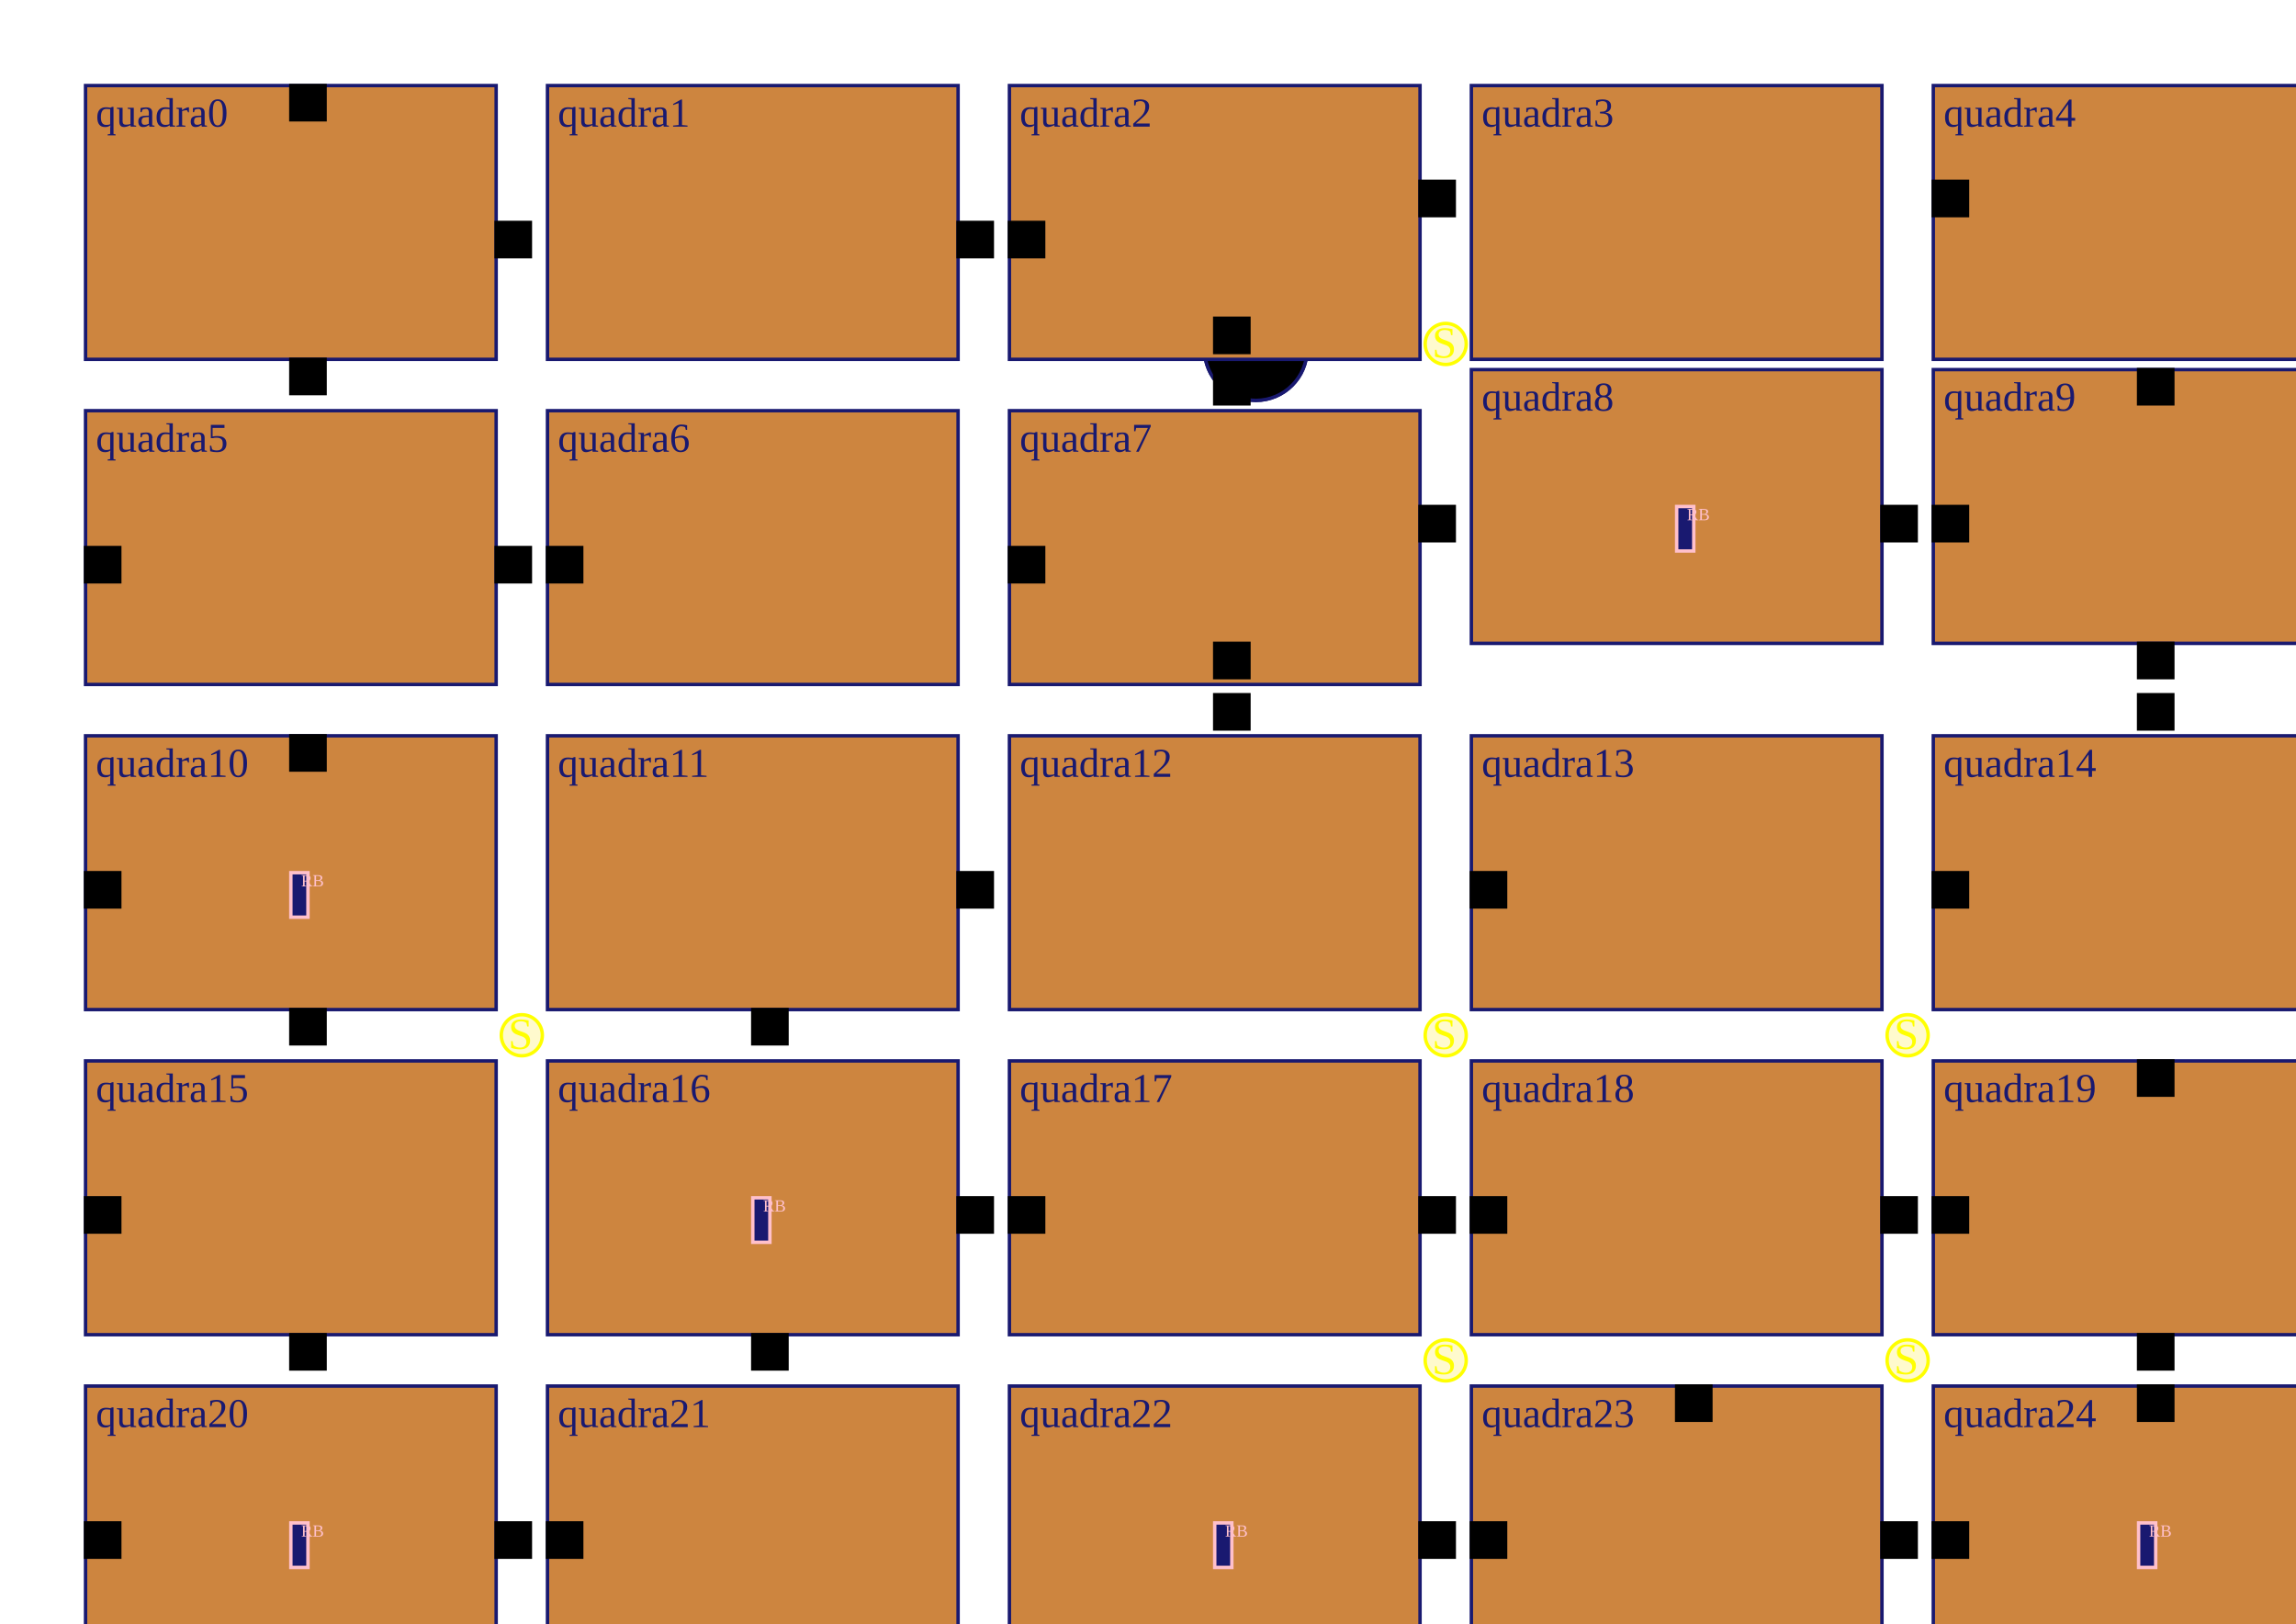
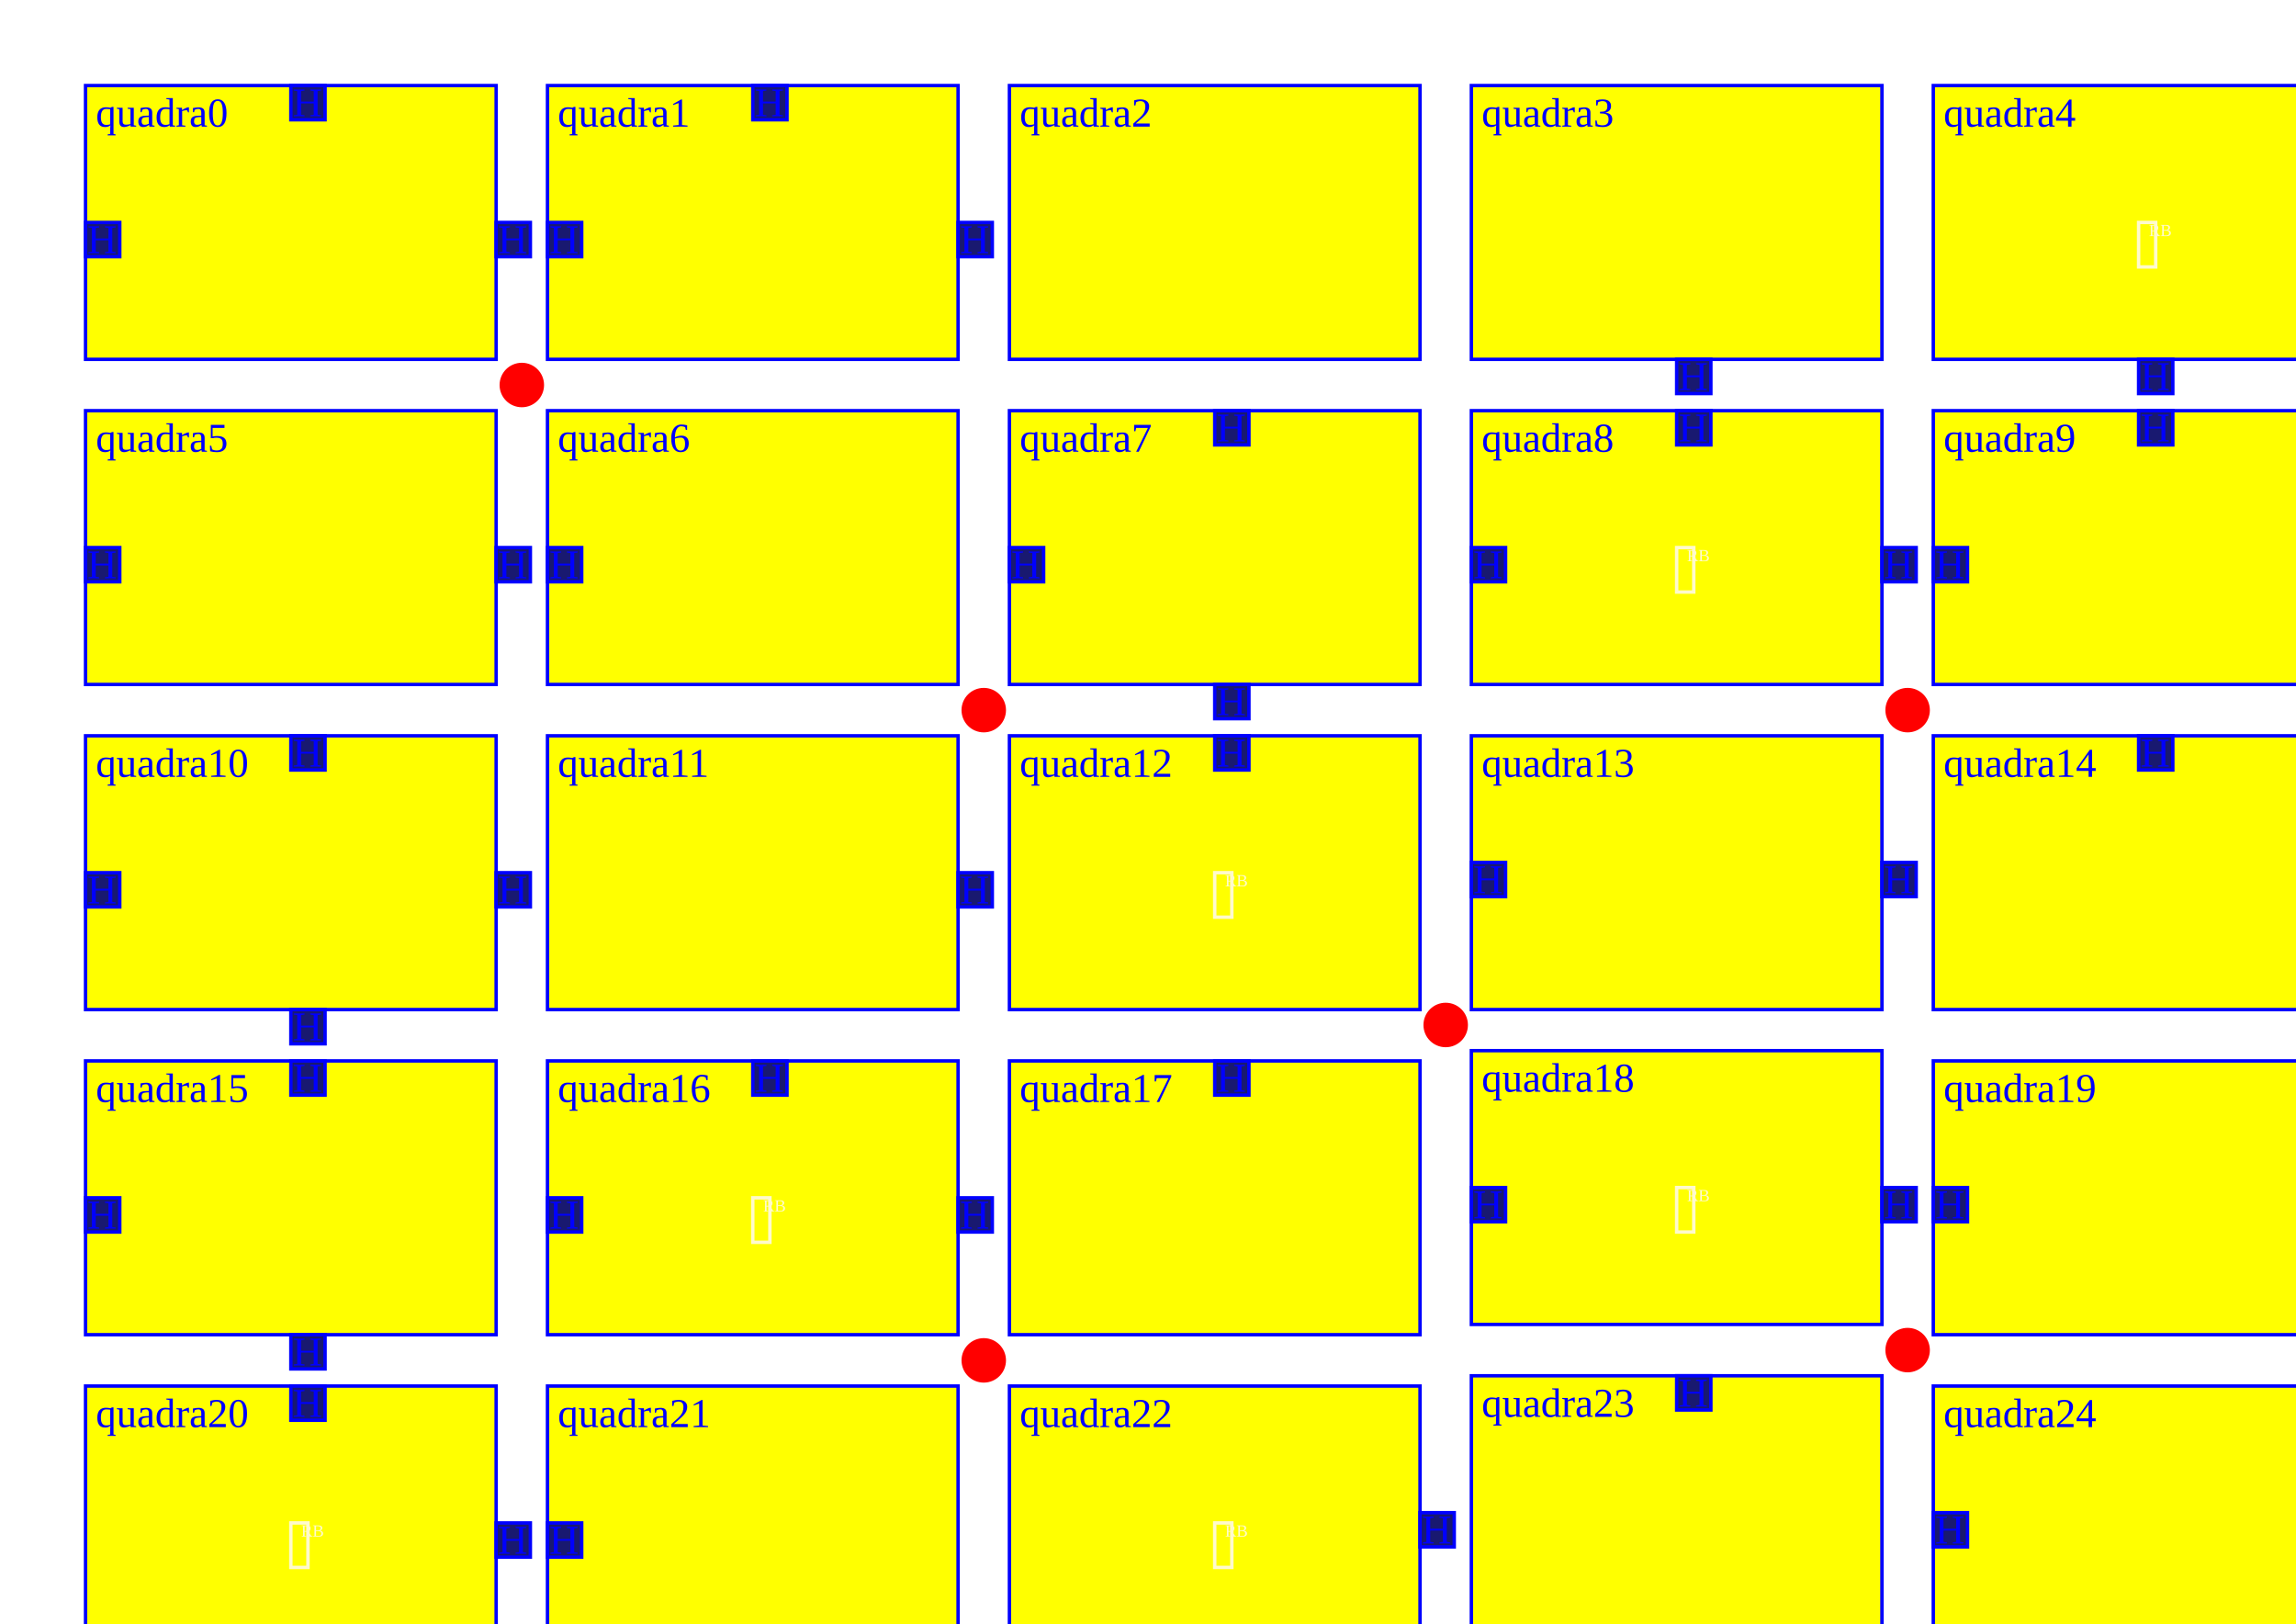
<svg>
-   <circle cx="367" cy="102" r="15" fill="black" stroke="midnightblue" stroke-width="1" />
-   <rect x="507" y="256" width="30" height="30" fill="black" stroke="midnightblue" stroke-width="1" />
-   <circle cx="367" cy="102" r="15" fill="black" stroke="midnightblue" stroke-width="1" />
-   <rect x="507" y="256" width="30" height="30" fill="black" stroke="midnightblue" stroke-width="1" />
-   <rect x="25" y="25" width="120" height="80" fill="peru" stroke="midnightblue" stroke-width="1" />
-   <text x="28" y="37" font-size="12" fill="midnightblue"> quadra0 </text>
-   <rect x="160" y="25" width="120" height="80" fill="peru" stroke="midnightblue" stroke-width="1" />
-   <text x="163" y="37" font-size="12" fill="midnightblue"> quadra1 </text>
-   <rect x="295" y="25" width="120" height="80" fill="peru" stroke="midnightblue" stroke-width="1" />
-   <text x="298" y="37" font-size="12" fill="midnightblue"> quadra2 </text>
-   <rect x="430" y="25" width="120" height="80" fill="peru" stroke="midnightblue" stroke-width="1" />
-   <text x="433" y="37" font-size="12" fill="midnightblue"> quadra3 </text>
-   <rect x="565" y="25" width="120" height="80" fill="peru" stroke="midnightblue" stroke-width="1" />
-   <text x="568" y="37" font-size="12" fill="midnightblue"> quadra4 </text>
-   <rect x="25" y="120" width="120" height="80" fill="peru" stroke="midnightblue" stroke-width="1" />
-   <text x="28" y="132" font-size="12" fill="midnightblue"> quadra5 </text>
-   <rect x="160" y="120" width="120" height="80" fill="peru" stroke="midnightblue" stroke-width="1" />
-   <text x="163" y="132" font-size="12" fill="midnightblue"> quadra6 </text>
-   <rect x="295" y="120" width="120" height="80" fill="peru" stroke="midnightblue" stroke-width="1" />
-   <text x="298" y="132" font-size="12" fill="midnightblue"> quadra7 </text>
-   <rect x="430" y="108" width="120" height="80" fill="peru" stroke="midnightblue" stroke-width="1" />
-   <text x="433" y="120" font-size="12" fill="midnightblue"> quadra8 </text>
-   <rect x="565" y="108" width="120" height="80" fill="peru" stroke="midnightblue" stroke-width="1" />
-   <text x="568" y="120" font-size="12" fill="midnightblue"> quadra9 </text>
-   <rect x="25" y="215" width="120" height="80" fill="peru" stroke="midnightblue" stroke-width="1" />
-   <text x="28" y="227" font-size="12" fill="midnightblue"> quadra10 </text>
-   <rect x="160" y="215" width="120" height="80" fill="peru" stroke="midnightblue" stroke-width="1" />
-   <text x="163" y="227" font-size="12" fill="midnightblue"> quadra11 </text>
-   <rect x="295" y="215" width="120" height="80" fill="peru" stroke="midnightblue" stroke-width="1" />
-   <text x="298" y="227" font-size="12" fill="midnightblue"> quadra12 </text>
-   <rect x="430" y="215" width="120" height="80" fill="peru" stroke="midnightblue" stroke-width="1" />
-   <text x="433" y="227" font-size="12" fill="midnightblue"> quadra13 </text>
-   <rect x="565" y="215" width="120" height="80" fill="peru" stroke="midnightblue" stroke-width="1" />
-   <text x="568" y="227" font-size="12" fill="midnightblue"> quadra14 </text>
-   <rect x="25" y="310" width="120" height="80" fill="peru" stroke="midnightblue" stroke-width="1" />
-   <text x="28" y="322" font-size="12" fill="midnightblue"> quadra15 </text>
-   <rect x="160" y="310" width="120" height="80" fill="peru" stroke="midnightblue" stroke-width="1" />
-   <text x="163" y="322" font-size="12" fill="midnightblue"> quadra16 </text>
-   <rect x="295" y="310" width="120" height="80" fill="peru" stroke="midnightblue" stroke-width="1" />
-   <text x="298" y="322" font-size="12" fill="midnightblue"> quadra17 </text>
-   <rect x="430" y="310" width="120" height="80" fill="peru" stroke="midnightblue" stroke-width="1" />
-   <text x="433" y="322" font-size="12" fill="midnightblue"> quadra18 </text>
-   <rect x="565" y="310" width="120" height="80" fill="peru" stroke="midnightblue" stroke-width="1" />
-   <text x="568" y="322" font-size="12" fill="midnightblue"> quadra19 </text>
-   <rect x="25" y="405" width="120" height="80" fill="peru" stroke="midnightblue" stroke-width="1" />
-   <text x="28" y="417" font-size="12" fill="midnightblue"> quadra20 </text>
-   <rect x="160" y="405" width="120" height="80" fill="peru" stroke="midnightblue" stroke-width="1" />
-   <text x="163" y="417" font-size="12" fill="midnightblue"> quadra21 </text>
-   <rect x="295" y="405" width="120" height="80" fill="peru" stroke="midnightblue" stroke-width="1" />
-   <text x="298" y="417" font-size="12" fill="midnightblue"> quadra22 </text>
-   <rect x="430" y="405" width="120" height="80" fill="peru" stroke="midnightblue" stroke-width="1" />
-   <text x="433" y="417" font-size="12" fill="midnightblue"> quadra23 </text>
-   <rect x="565" y="405" width="120" height="80" fill="peru" stroke="midnightblue" stroke-width="1" />
-   <text x="568" y="417" font-size="12" fill="midnightblue"> quadra24 </text>
-   <rect x="85" y="25" width="10" height="10" fill="black" stroke="black" stroke-width="1" />
-   <text x="85.5" y="34" font-size="12" fill="black"> H </text>
-   <rect x="145" y="65" width="10" height="10" fill="black" stroke="black" stroke-width="1" />
-   <text x="145.5" y="74" font-size="12" fill="black"> H </text>
-   <rect x="85" y="105" width="10" height="10" fill="black" stroke="black" stroke-width="1" />
-   <text x="85.5" y="114" font-size="12" fill="black"> H </text>
-   <rect x="280" y="65" width="10" height="10" fill="black" stroke="black" stroke-width="1" />
-   <text x="280.5" y="74" font-size="12" fill="black"> H </text>
-   <rect x="415" y="53" width="10" height="10" fill="black" stroke="black" stroke-width="1" />
-   <text x="415.5" y="62" font-size="12" fill="black"> H </text>
-   <rect x="355" y="93" width="10" height="10" fill="black" stroke="black" stroke-width="1" />
-   <text x="355.5" y="102" font-size="12" fill="black"> H </text>
-   <rect x="295" y="65" width="10" height="10" fill="black" stroke="black" stroke-width="1" />
-   <text x="295.5" y="74" font-size="12" fill="black"> H </text>
-   <rect x="685" y="53" width="10" height="10" fill="black" stroke="black" stroke-width="1" />
-   <text x="685.5" y="62" font-size="12" fill="black"> H </text>
-   <rect x="565" y="53" width="10" height="10" fill="black" stroke="black" stroke-width="1" />
-   <text x="565.5" y="62" font-size="12" fill="black"> H </text>
-   <rect x="145" y="160" width="10" height="10" fill="black" stroke="black" stroke-width="1" />
-   <text x="145.5" y="169" font-size="12" fill="black"> H </text>
-   <rect x="25" y="160" width="10" height="10" fill="black" stroke="black" stroke-width="1" />
-   <text x="25.5" y="169" font-size="12" fill="black"> H </text>
-   <rect x="160" y="160" width="10" height="10" fill="black" stroke="black" stroke-width="1" />
-   <text x="160.5" y="169" font-size="12" fill="black"> H </text>
-   <rect x="355" y="108" width="10" height="10" fill="black" stroke="black" stroke-width="1" />
-   <text x="355.5" y="117" font-size="12" fill="black"> H </text>
-   <rect x="415" y="148" width="10" height="10" fill="black" stroke="black" stroke-width="1" />
-   <text x="415.5" y="157" font-size="12" fill="black"> H </text>
-   <rect x="355" y="188" width="10" height="10" fill="black" stroke="black" stroke-width="1" />
-   <text x="355.5" y="197" font-size="12" fill="black"> H </text>
-   <rect x="295" y="160" width="10" height="10" fill="black" stroke="black" stroke-width="1" />
-   <text x="295.5" y="169" font-size="12" fill="black"> H </text>
-   <rect x="550" y="148" width="10" height="10" fill="black" stroke="black" stroke-width="1" />
-   <text x="550.5" y="157" font-size="12" fill="black"> H </text>
-   <rect x="625" y="108" width="10" height="10" fill="black" stroke="black" stroke-width="1" />
-   <text x="625.5" y="117" font-size="12" fill="black"> H </text>
-   <rect x="625" y="188" width="10" height="10" fill="black" stroke="black" stroke-width="1" />
-   <text x="625.5" y="197" font-size="12" fill="black"> H </text>
-   <rect x="565" y="148" width="10" height="10" fill="black" stroke="black" stroke-width="1" />
-   <text x="565.5" y="157" font-size="12" fill="black"> H </text>
-   <rect x="85" y="215" width="10" height="10" fill="black" stroke="black" stroke-width="1" />
-   <text x="85.5" y="224" font-size="12" fill="black"> H </text>
-   <rect x="85" y="295" width="10" height="10" fill="black" stroke="black" stroke-width="1" />
-   <text x="85.5" y="304" font-size="12" fill="black"> H </text>
-   <rect x="25" y="255" width="10" height="10" fill="black" stroke="black" stroke-width="1" />
-   <text x="25.5" y="264" font-size="12" fill="black"> H </text>
-   <rect x="280" y="255" width="10" height="10" fill="black" stroke="black" stroke-width="1" />
-   <text x="280.5" y="264" font-size="12" fill="black"> H </text>
-   <rect x="220" y="295" width="10" height="10" fill="black" stroke="black" stroke-width="1" />
-   <text x="220.5" y="304" font-size="12" fill="black"> H </text>
-   <rect x="355" y="203" width="10" height="10" fill="black" stroke="black" stroke-width="1" />
-   <text x="355.5" y="212" font-size="12" fill="black"> H </text>
-   <rect x="430" y="255" width="10" height="10" fill="black" stroke="black" stroke-width="1" />
-   <text x="430.5" y="264" font-size="12" fill="black"> H </text>
-   <rect x="625" y="203" width="10" height="10" fill="black" stroke="black" stroke-width="1" />
-   <text x="625.5" y="212" font-size="12" fill="black"> H </text>
-   <rect x="685" y="255" width="10" height="10" fill="black" stroke="black" stroke-width="1" />
-   <text x="685.5" y="264" font-size="12" fill="black"> H </text>
-   <rect x="565" y="255" width="10" height="10" fill="black" stroke="black" stroke-width="1" />
-   <text x="565.5" y="264" font-size="12" fill="black"> H </text>
-   <rect x="85" y="390" width="10" height="10" fill="black" stroke="black" stroke-width="1" />
-   <text x="85.5" y="399" font-size="12" fill="black"> H </text>
-   <rect x="25" y="350" width="10" height="10" fill="black" stroke="black" stroke-width="1" />
-   <text x="25.5" y="359" font-size="12" fill="black"> H </text>
-   <rect x="280" y="350" width="10" height="10" fill="black" stroke="black" stroke-width="1" />
-   <text x="280.5" y="359" font-size="12" fill="black"> H </text>
-   <rect x="220" y="390" width="10" height="10" fill="black" stroke="black" stroke-width="1" />
-   <text x="220.5" y="399" font-size="12" fill="black"> H </text>
-   <rect x="415" y="350" width="10" height="10" fill="black" stroke="black" stroke-width="1" />
-   <text x="415.5" y="359" font-size="12" fill="black"> H </text>
-   <rect x="295" y="350" width="10" height="10" fill="black" stroke="black" stroke-width="1" />
-   <text x="295.5" y="359" font-size="12" fill="black"> H </text>
-   <rect x="550" y="350" width="10" height="10" fill="black" stroke="black" stroke-width="1" />
-   <text x="550.5" y="359" font-size="12" fill="black"> H </text>
-   <rect x="430" y="350" width="10" height="10" fill="black" stroke="black" stroke-width="1" />
-   <text x="430.5" y="359" font-size="12" fill="black"> H </text>
-   <rect x="625" y="310" width="10" height="10" fill="black" stroke="black" stroke-width="1" />
-   <text x="625.5" y="319" font-size="12" fill="black"> H </text>
-   <rect x="625" y="390" width="10" height="10" fill="black" stroke="black" stroke-width="1" />
-   <text x="625.5" y="399" font-size="12" fill="black"> H </text>
-   <rect x="565" y="350" width="10" height="10" fill="black" stroke="black" stroke-width="1" />
-   <text x="565.5" y="359" font-size="12" fill="black"> H </text>
-   <rect x="145" y="445" width="10" height="10" fill="black" stroke="black" stroke-width="1" />
-   <text x="145.5" y="454" font-size="12" fill="black"> H </text>
-   <rect x="85" y="485" width="10" height="10" fill="black" stroke="black" stroke-width="1" />
-   <text x="85.5" y="494" font-size="12" fill="black"> H </text>
-   <rect x="25" y="445" width="10" height="10" fill="black" stroke="black" stroke-width="1" />
-   <text x="25.5" y="454" font-size="12" fill="black"> H </text>
-   <rect x="220" y="485" width="10" height="10" fill="black" stroke="black" stroke-width="1" />
-   <text x="220.5" y="494" font-size="12" fill="black"> H </text>
-   <rect x="160" y="445" width="10" height="10" fill="black" stroke="black" stroke-width="1" />
-   <text x="160.5" y="454" font-size="12" fill="black"> H </text>
-   <rect x="415" y="445" width="10" height="10" fill="black" stroke="black" stroke-width="1" />
-   <text x="415.5" y="454" font-size="12" fill="black"> H </text>
-   <rect x="490" y="405" width="10" height="10" fill="black" stroke="black" stroke-width="1" />
-   <text x="490.5" y="414" font-size="12" fill="black"> H </text>
-   <rect x="550" y="445" width="10" height="10" fill="black" stroke="black" stroke-width="1" />
-   <text x="550.5" y="454" font-size="12" fill="black"> H </text>
-   <rect x="490" y="485" width="10" height="10" fill="black" stroke="black" stroke-width="1" />
-   <text x="490.5" y="494" font-size="12" fill="black"> H </text>
-   <rect x="430" y="445" width="10" height="10" fill="black" stroke="black" stroke-width="1" />
-   <text x="430.5" y="454" font-size="12" fill="black"> H </text>
-   <rect x="625" y="405" width="10" height="10" fill="black" stroke="black" stroke-width="1" />
-   <text x="625.5" y="414" font-size="12" fill="black"> H </text>
-   <rect x="625" y="485" width="10" height="10" fill="black" stroke="black" stroke-width="1" />
-   <text x="625.5" y="494" font-size="12" fill="black"> H </text>
-   <rect x="565" y="445" width="10" height="10" fill="black" stroke="black" stroke-width="1" />
-   <text x="565.5" y="454" font-size="12" fill="black"> H </text>
-   <circle cx="422.5" cy="100.5" r="6" fill="lemonchiffon" stroke="yellow" stroke-width="1" />
-   <text x="418.5" y="104.5" font-size="13" fill="yellow"> S </text>
-   <circle cx="152.5" cy="302.5" r="6" fill="lemonchiffon" stroke="yellow" stroke-width="1" />
-   <text x="148.5" y="306.5" font-size="13" fill="yellow"> S </text>
-   <circle cx="422.5" cy="302.5" r="6" fill="lemonchiffon" stroke="yellow" stroke-width="1" />
-   <text x="418.5" y="306.5" font-size="13" fill="yellow"> S </text>
-   <circle cx="557.5" cy="302.5" r="6" fill="lemonchiffon" stroke="yellow" stroke-width="1" />
-   <text x="553.5" y="306.5" font-size="13" fill="yellow"> S </text>
-   <circle cx="422.5" cy="397.5" r="6" fill="lemonchiffon" stroke="yellow" stroke-width="1" />
-   <text x="418.5" y="401.5" font-size="13" fill="yellow"> S </text>
-   <circle cx="557.5" cy="397.5" r="6" fill="lemonchiffon" stroke="yellow" stroke-width="1" />
-   <text x="553.5" y="401.5" font-size="13" fill="yellow"> S </text>
-   <circle cx="152.5" cy="492.5" r="6" fill="lemonchiffon" stroke="yellow" stroke-width="1" />
-   <text x="148.5" y="496.5" font-size="13" fill="yellow"> S </text>
-   <rect x="490" y="148" width="5" height="13" fill="midnightblue" stroke="pink" stroke-width="1" />
-   <text x="493" y="152" font-size="5" fill="pink"> RB </text>
-   <rect x="85" y="255" width="5" height="13" fill="midnightblue" stroke="pink" stroke-width="1" />
-   <text x="88" y="259" font-size="5" fill="pink"> RB </text>
-   <rect x="220" y="350" width="5" height="13" fill="midnightblue" stroke="pink" stroke-width="1" />
-   <text x="223" y="354" font-size="5" fill="pink"> RB </text>
-   <rect x="85" y="445" width="5" height="13" fill="midnightblue" stroke="pink" stroke-width="1" />
-   <text x="88" y="449" font-size="5" fill="pink"> RB </text>
-   <rect x="355" y="445" width="5" height="13" fill="midnightblue" stroke="pink" stroke-width="1" />
-   <text x="358" y="449" font-size="5" fill="pink"> RB </text>
-   <rect x="625" y="445" width="5" height="13" fill="midnightblue" stroke="pink" stroke-width="1" />
-   <text x="628" y="449" font-size="5" fill="pink"> RB </text>
+   <circle cx="600" cy="369" r="15" fill="black" stroke="midnightblue" stroke-width="1" />
+   <rect x="439" y="351" width="30" height="30" fill="black" stroke="midnightblue" stroke-width="1" />
+   <circle cx="600" cy="369" r="15" fill="black" stroke="midnightblue" stroke-width="1" />
+   <rect x="439" y="351" width="30" height="30" fill="black" stroke="midnightblue" stroke-width="1" />
+   <rect x="25" y="25" width="120" height="80" fill="yellow" stroke="blue" stroke-width="1" />
+   <text x="28" y="37" font-size="12" fill="blue"> quadra0 </text>
+   <rect x="160" y="25" width="120" height="80" fill="yellow" stroke="blue" stroke-width="1" />
+   <text x="163" y="37" font-size="12" fill="blue"> quadra1 </text>
+   <rect x="295" y="25" width="120" height="80" fill="yellow" stroke="blue" stroke-width="1" />
+   <text x="298" y="37" font-size="12" fill="blue"> quadra2 </text>
+   <rect x="430" y="25" width="120" height="80" fill="yellow" stroke="blue" stroke-width="1" />
+   <text x="433" y="37" font-size="12" fill="blue"> quadra3 </text>
+   <rect x="565" y="25" width="120" height="80" fill="yellow" stroke="blue" stroke-width="1" />
+   <text x="568" y="37" font-size="12" fill="blue"> quadra4 </text>
+   <rect x="25" y="120" width="120" height="80" fill="yellow" stroke="blue" stroke-width="1" />
+   <text x="28" y="132" font-size="12" fill="blue"> quadra5 </text>
+   <rect x="160" y="120" width="120" height="80" fill="yellow" stroke="blue" stroke-width="1" />
+   <text x="163" y="132" font-size="12" fill="blue"> quadra6 </text>
+   <rect x="295" y="120" width="120" height="80" fill="yellow" stroke="blue" stroke-width="1" />
+   <text x="298" y="132" font-size="12" fill="blue"> quadra7 </text>
+   <rect x="430" y="120" width="120" height="80" fill="yellow" stroke="blue" stroke-width="1" />
+   <text x="433" y="132" font-size="12" fill="blue"> quadra8 </text>
+   <rect x="565" y="120" width="120" height="80" fill="yellow" stroke="blue" stroke-width="1" />
+   <text x="568" y="132" font-size="12" fill="blue"> quadra9 </text>
+   <rect x="25" y="215" width="120" height="80" fill="yellow" stroke="blue" stroke-width="1" />
+   <text x="28" y="227" font-size="12" fill="blue"> quadra10 </text>
+   <rect x="160" y="215" width="120" height="80" fill="yellow" stroke="blue" stroke-width="1" />
+   <text x="163" y="227" font-size="12" fill="blue"> quadra11 </text>
+   <rect x="295" y="215" width="120" height="80" fill="yellow" stroke="blue" stroke-width="1" />
+   <text x="298" y="227" font-size="12" fill="blue"> quadra12 </text>
+   <rect x="430" y="215" width="120" height="80" fill="yellow" stroke="blue" stroke-width="1" />
+   <text x="433" y="227" font-size="12" fill="blue"> quadra13 </text>
+   <rect x="565" y="215" width="120" height="80" fill="yellow" stroke="blue" stroke-width="1" />
+   <text x="568" y="227" font-size="12" fill="blue"> quadra14 </text>
+   <rect x="25" y="310" width="120" height="80" fill="yellow" stroke="blue" stroke-width="1" />
+   <text x="28" y="322" font-size="12" fill="blue"> quadra15 </text>
+   <rect x="160" y="310" width="120" height="80" fill="yellow" stroke="blue" stroke-width="1" />
+   <text x="163" y="322" font-size="12" fill="blue"> quadra16 </text>
+   <rect x="295" y="310" width="120" height="80" fill="yellow" stroke="blue" stroke-width="1" />
+   <text x="298" y="322" font-size="12" fill="blue"> quadra17 </text>
+   <rect x="430" y="307" width="120" height="80" fill="yellow" stroke="blue" stroke-width="1" />
+   <text x="433" y="319" font-size="12" fill="blue"> quadra18 </text>
+   <rect x="565" y="310" width="120" height="80" fill="yellow" stroke="blue" stroke-width="1" />
+   <text x="568" y="322" font-size="12" fill="blue"> quadra19 </text>
+   <rect x="25" y="405" width="120" height="80" fill="yellow" stroke="blue" stroke-width="1" />
+   <text x="28" y="417" font-size="12" fill="blue"> quadra20 </text>
+   <rect x="160" y="405" width="120" height="80" fill="yellow" stroke="blue" stroke-width="1" />
+   <text x="163" y="417" font-size="12" fill="blue"> quadra21 </text>
+   <rect x="295" y="405" width="120" height="80" fill="yellow" stroke="blue" stroke-width="1" />
+   <text x="298" y="417" font-size="12" fill="blue"> quadra22 </text>
+   <rect x="430" y="402" width="120" height="80" fill="yellow" stroke="blue" stroke-width="1" />
+   <text x="433" y="414" font-size="12" fill="blue"> quadra23 </text>
+   <rect x="565" y="405" width="120" height="80" fill="yellow" stroke="blue" stroke-width="1" />
+   <text x="568" y="417" font-size="12" fill="blue"> quadra24 </text>
+   <rect x="85" y="25" width="10" height="10" fill="midnightblue" stroke="blue" stroke-width="1" />
+   <text x="85.5" y="34" font-size="12" fill="blue"> H </text>
+   <rect x="145" y="65" width="10" height="10" fill="midnightblue" stroke="blue" stroke-width="1" />
+   <text x="145.5" y="74" font-size="12" fill="blue"> H </text>
+   <rect x="25" y="65" width="10" height="10" fill="midnightblue" stroke="blue" stroke-width="1" />
+   <text x="25.5" y="74" font-size="12" fill="blue"> H </text>
+   <rect x="220" y="25" width="10" height="10" fill="midnightblue" stroke="blue" stroke-width="1" />
+   <text x="220.5" y="34" font-size="12" fill="blue"> H </text>
+   <rect x="280" y="65" width="10" height="10" fill="midnightblue" stroke="blue" stroke-width="1" />
+   <text x="280.5" y="74" font-size="12" fill="blue"> H </text>
+   <rect x="160" y="65" width="10" height="10" fill="midnightblue" stroke="blue" stroke-width="1" />
+   <text x="160.5" y="74" font-size="12" fill="blue"> H </text>
+   <rect x="490" y="105" width="10" height="10" fill="midnightblue" stroke="blue" stroke-width="1" />
+   <text x="490.5" y="114" font-size="12" fill="blue"> H </text>
+   <rect x="625" y="105" width="10" height="10" fill="midnightblue" stroke="blue" stroke-width="1" />
+   <text x="625.5" y="114" font-size="12" fill="blue"> H </text>
+   <rect x="145" y="160" width="10" height="10" fill="midnightblue" stroke="blue" stroke-width="1" />
+   <text x="145.5" y="169" font-size="12" fill="blue"> H </text>
+   <rect x="25" y="160" width="10" height="10" fill="midnightblue" stroke="blue" stroke-width="1" />
+   <text x="25.5" y="169" font-size="12" fill="blue"> H </text>
+   <rect x="160" y="160" width="10" height="10" fill="midnightblue" stroke="blue" stroke-width="1" />
+   <text x="160.5" y="169" font-size="12" fill="blue"> H </text>
+   <rect x="355" y="120" width="10" height="10" fill="midnightblue" stroke="blue" stroke-width="1" />
+   <text x="355.5" y="129" font-size="12" fill="blue"> H </text>
+   <rect x="355" y="200" width="10" height="10" fill="midnightblue" stroke="blue" stroke-width="1" />
+   <text x="355.5" y="209" font-size="12" fill="blue"> H </text>
+   <rect x="295" y="160" width="10" height="10" fill="midnightblue" stroke="blue" stroke-width="1" />
+   <text x="295.5" y="169" font-size="12" fill="blue"> H </text>
+   <rect x="490" y="120" width="10" height="10" fill="midnightblue" stroke="blue" stroke-width="1" />
+   <text x="490.5" y="129" font-size="12" fill="blue"> H </text>
+   <rect x="550" y="160" width="10" height="10" fill="midnightblue" stroke="blue" stroke-width="1" />
+   <text x="550.5" y="169" font-size="12" fill="blue"> H </text>
+   <rect x="430" y="160" width="10" height="10" fill="midnightblue" stroke="blue" stroke-width="1" />
+   <text x="430.5" y="169" font-size="12" fill="blue"> H </text>
+   <rect x="625" y="120" width="10" height="10" fill="midnightblue" stroke="blue" stroke-width="1" />
+   <text x="625.5" y="129" font-size="12" fill="blue"> H </text>
+   <rect x="565" y="160" width="10" height="10" fill="midnightblue" stroke="blue" stroke-width="1" />
+   <text x="565.5" y="169" font-size="12" fill="blue"> H </text>
+   <rect x="85" y="215" width="10" height="10" fill="midnightblue" stroke="blue" stroke-width="1" />
+   <text x="85.5" y="224" font-size="12" fill="blue"> H </text>
+   <rect x="145" y="255" width="10" height="10" fill="midnightblue" stroke="blue" stroke-width="1" />
+   <text x="145.5" y="264" font-size="12" fill="blue"> H </text>
+   <rect x="85" y="295" width="10" height="10" fill="midnightblue" stroke="blue" stroke-width="1" />
+   <text x="85.5" y="304" font-size="12" fill="blue"> H </text>
+   <rect x="25" y="255" width="10" height="10" fill="midnightblue" stroke="blue" stroke-width="1" />
+   <text x="25.5" y="264" font-size="12" fill="blue"> H </text>
+   <rect x="280" y="255" width="10" height="10" fill="midnightblue" stroke="blue" stroke-width="1" />
+   <text x="280.5" y="264" font-size="12" fill="blue"> H </text>
+   <rect x="355" y="215" width="10" height="10" fill="midnightblue" stroke="blue" stroke-width="1" />
+   <text x="355.5" y="224" font-size="12" fill="blue"> H </text>
+   <rect x="550" y="252" width="10" height="10" fill="midnightblue" stroke="blue" stroke-width="1" />
+   <text x="550.5" y="261" font-size="12" fill="blue"> H </text>
+   <rect x="430" y="252" width="10" height="10" fill="midnightblue" stroke="blue" stroke-width="1" />
+   <text x="430.5" y="261" font-size="12" fill="blue"> H </text>
+   <rect x="625" y="215" width="10" height="10" fill="midnightblue" stroke="blue" stroke-width="1" />
+   <text x="625.5" y="224" font-size="12" fill="blue"> H </text>
+   <rect x="685" y="255" width="10" height="10" fill="midnightblue" stroke="blue" stroke-width="1" />
+   <text x="685.5" y="264" font-size="12" fill="blue"> H </text>
+   <rect x="85" y="310" width="10" height="10" fill="midnightblue" stroke="blue" stroke-width="1" />
+   <text x="85.5" y="319" font-size="12" fill="blue"> H </text>
+   <rect x="85" y="390" width="10" height="10" fill="midnightblue" stroke="blue" stroke-width="1" />
+   <text x="85.5" y="399" font-size="12" fill="blue"> H </text>
+   <rect x="25" y="350" width="10" height="10" fill="midnightblue" stroke="blue" stroke-width="1" />
+   <text x="25.5" y="359" font-size="12" fill="blue"> H </text>
+   <rect x="220" y="310" width="10" height="10" fill="midnightblue" stroke="blue" stroke-width="1" />
+   <text x="220.5" y="319" font-size="12" fill="blue"> H </text>
+   <rect x="280" y="350" width="10" height="10" fill="midnightblue" stroke="blue" stroke-width="1" />
+   <text x="280.5" y="359" font-size="12" fill="blue"> H </text>
+   <rect x="160" y="350" width="10" height="10" fill="midnightblue" stroke="blue" stroke-width="1" />
+   <text x="160.5" y="359" font-size="12" fill="blue"> H </text>
+   <rect x="355" y="310" width="10" height="10" fill="midnightblue" stroke="blue" stroke-width="1" />
+   <text x="355.5" y="319" font-size="12" fill="blue"> H </text>
+   <rect x="550" y="347" width="10" height="10" fill="midnightblue" stroke="blue" stroke-width="1" />
+   <text x="550.5" y="356" font-size="12" fill="blue"> H </text>
+   <rect x="430" y="347" width="10" height="10" fill="midnightblue" stroke="blue" stroke-width="1" />
+   <text x="430.5" y="356" font-size="12" fill="blue"> H </text>
+   <rect x="685" y="350" width="10" height="10" fill="midnightblue" stroke="blue" stroke-width="1" />
+   <text x="685.5" y="359" font-size="12" fill="blue"> H </text>
+   <rect x="565" y="347" width="10" height="10" fill="midnightblue" stroke="blue" stroke-width="1" />
+   <text x="565.5" y="356" font-size="12" fill="blue"> H </text>
+   <rect x="85" y="405" width="10" height="10" fill="midnightblue" stroke="blue" stroke-width="1" />
+   <text x="85.5" y="414" font-size="12" fill="blue"> H </text>
+   <rect x="145" y="445" width="10" height="10" fill="midnightblue" stroke="blue" stroke-width="1" />
+   <text x="145.5" y="454" font-size="12" fill="blue"> H </text>
+   <rect x="85" y="485" width="10" height="10" fill="midnightblue" stroke="blue" stroke-width="1" />
+   <text x="85.5" y="494" font-size="12" fill="blue"> H </text>
+   <rect x="220" y="485" width="10" height="10" fill="midnightblue" stroke="blue" stroke-width="1" />
+   <text x="220.5" y="494" font-size="12" fill="blue"> H </text>
+   <rect x="160" y="445" width="10" height="10" fill="midnightblue" stroke="blue" stroke-width="1" />
+   <text x="160.5" y="454" font-size="12" fill="blue"> H </text>
+   <rect x="415" y="442" width="10" height="10" fill="midnightblue" stroke="blue" stroke-width="1" />
+   <text x="415.5" y="451" font-size="12" fill="blue"> H </text>
+   <rect x="490" y="402" width="10" height="10" fill="midnightblue" stroke="blue" stroke-width="1" />
+   <text x="490.5" y="411" font-size="12" fill="blue"> H </text>
+   <rect x="625" y="482" width="10" height="10" fill="midnightblue" stroke="blue" stroke-width="1" />
+   <text x="625.5" y="491" font-size="12" fill="blue"> H </text>
+   <rect x="565" y="442" width="10" height="10" fill="midnightblue" stroke="blue" stroke-width="1" />
+   <text x="565.5" y="451" font-size="12" fill="blue"> H </text>
+   <circle cx="152.5" cy="112.5" r="6" fill="red" stroke="red" stroke-width="1" />
+   <text x="148.5" y="116.5" font-size="13" fill="red"> S </text>
+   <circle cx="287.5" cy="207.5" r="6" fill="red" stroke="red" stroke-width="1" />
+   <text x="283.5" y="211.5" font-size="13" fill="red"> S </text>
+   <circle cx="557.5" cy="207.5" r="6" fill="red" stroke="red" stroke-width="1" />
+   <text x="553.5" y="211.5" font-size="13" fill="red"> S </text>
+   <circle cx="422.5" cy="299.5" r="6" fill="red" stroke="red" stroke-width="1" />
+   <text x="418.5" y="303.5" font-size="13" fill="red"> S </text>
+   <circle cx="287.5" cy="397.5" r="6" fill="red" stroke="red" stroke-width="1" />
+   <text x="283.5" y="401.5" font-size="13" fill="red"> S </text>
+   <circle cx="557.5" cy="394.5" r="6" fill="red" stroke="red" stroke-width="1" />
+   <text x="553.5" y="398.5" font-size="13" fill="red"> S </text>
+   <circle cx="152.5" cy="492.5" r="6" fill="red" stroke="red" stroke-width="1" />
+   <text x="148.5" y="496.5" font-size="13" fill="red"> S </text>
+   <rect x="625" y="65" width="5" height="13" fill="yellow" stroke="lemonchiffon" stroke-width="1" />
+   <text x="628" y="69" font-size="5" fill="lemonchiffon"> RB </text>
+   <rect x="490" y="160" width="5" height="13" fill="yellow" stroke="lemonchiffon" stroke-width="1" />
+   <text x="493" y="164" font-size="5" fill="lemonchiffon"> RB </text>
+   <rect x="355" y="255" width="5" height="13" fill="yellow" stroke="lemonchiffon" stroke-width="1" />
+   <text x="358" y="259" font-size="5" fill="lemonchiffon"> RB </text>
+   <rect x="220" y="350" width="5" height="13" fill="yellow" stroke="lemonchiffon" stroke-width="1" />
+   <text x="223" y="354" font-size="5" fill="lemonchiffon"> RB </text>
+   <rect x="490" y="347" width="5" height="13" fill="yellow" stroke="lemonchiffon" stroke-width="1" />
+   <text x="493" y="351" font-size="5" fill="lemonchiffon"> RB </text>
+   <rect x="85" y="445" width="5" height="13" fill="yellow" stroke="lemonchiffon" stroke-width="1" />
+   <text x="88" y="449" font-size="5" fill="lemonchiffon"> RB </text>
+   <rect x="355" y="445" width="5" height="13" fill="yellow" stroke="lemonchiffon" stroke-width="1" />
+   <text x="358" y="449" font-size="5" fill="lemonchiffon"> RB </text>
</svg>
